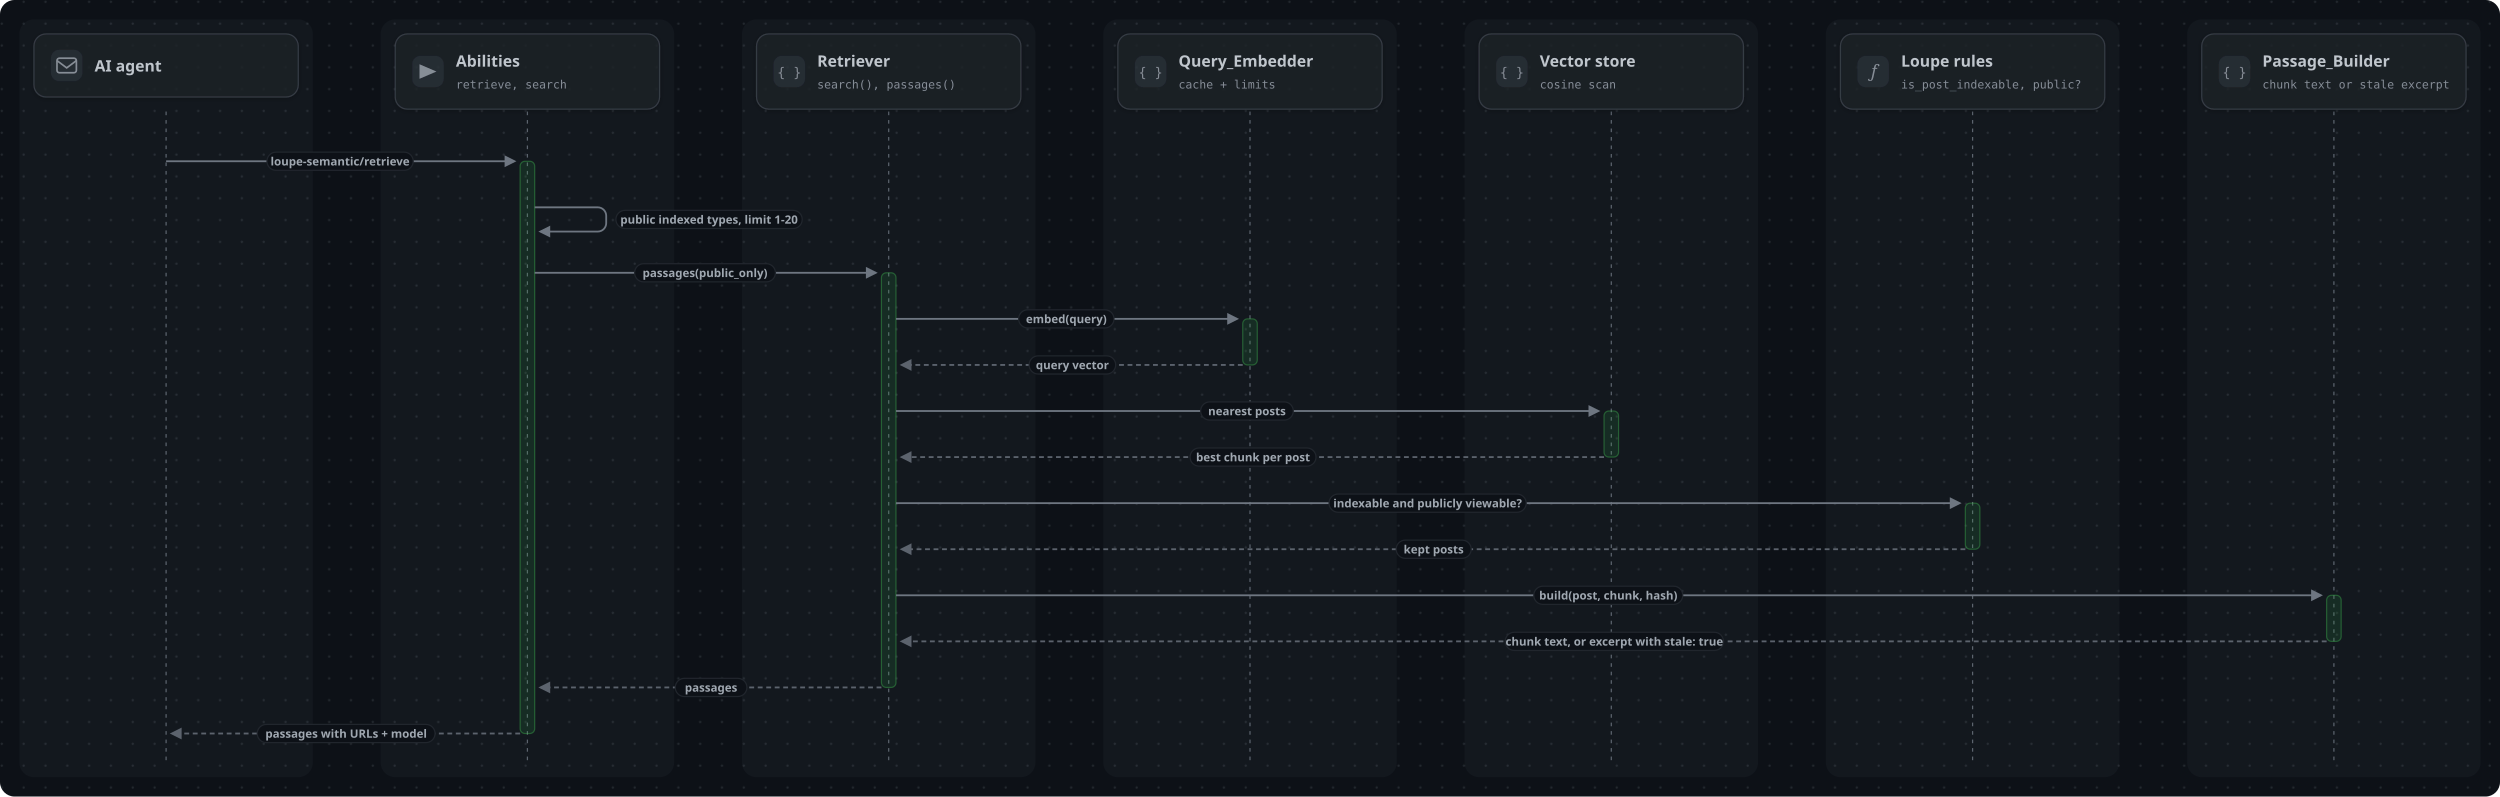
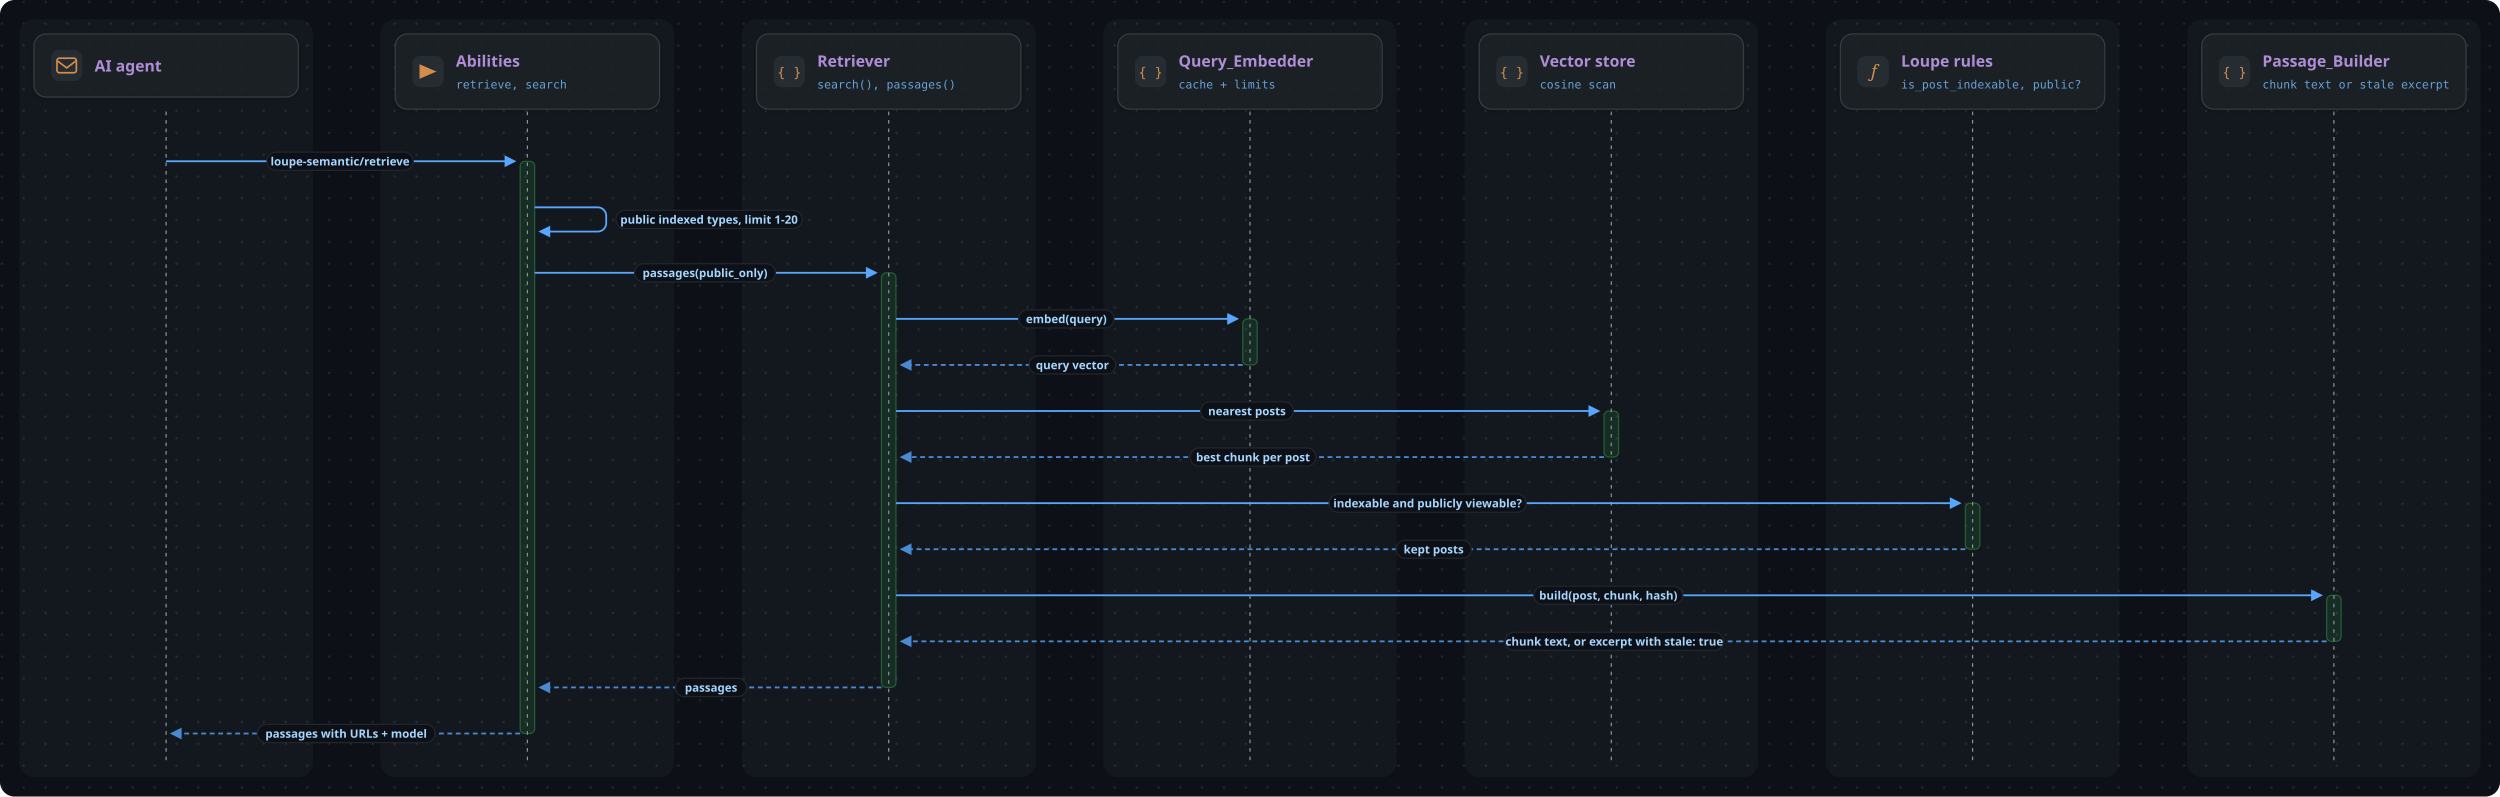
<svg xmlns="http://www.w3.org/2000/svg" viewBox="0 0 2062 657" width="2062" height="657" role="img" aria-label="RAG retrieval (current)" font-family="-apple-system, BlinkMacSystemFont, &quot;Segoe UI&quot;, &quot;Noto Sans&quot;, Helvetica, Arial, sans-serif">
  <defs>
    <pattern id="dots" width="18" height="18" patternUnits="userSpaceOnUse">
      <circle cx="1.5" cy="1.5" r="1" fill="rgba(110,118,129,.22)" />
    </pattern>
    <marker id="mk-added" viewBox="0 0 10 10" refX="8" refY="5" markerWidth="6.5" markerHeight="6.5" orient="auto-start-reverse">
      <path d="M0,0 L10,5 L0,10 z" fill="#3fb950" />
    </marker>
    <marker id="mko-added" viewBox="0 0 10 10" refX="10" refY="5" markerWidth="6.5" markerHeight="6.5" orient="auto-start-reverse">
      <path d="M2,1 L10,5 L2,9" fill="none" stroke="#3fb950" stroke-width="1.6" stroke-linecap="round" stroke-linejoin="round" />
    </marker>
    <marker id="mk-modified" viewBox="0 0 10 10" refX="8" refY="5" markerWidth="6.5" markerHeight="6.5" orient="auto-start-reverse">
      <path d="M0,0 L10,5 L0,10 z" fill="#d29922" />
    </marker>
    <marker id="mko-modified" viewBox="0 0 10 10" refX="10" refY="5" markerWidth="6.5" markerHeight="6.5" orient="auto-start-reverse">
      <path d="M2,1 L10,5 L2,9" fill="none" stroke="#d29922" stroke-width="1.6" stroke-linecap="round" stroke-linejoin="round" />
    </marker>
    <marker id="mk-removed" viewBox="0 0 10 10" refX="8" refY="5" markerWidth="6.5" markerHeight="6.5" orient="auto-start-reverse">
      <path d="M0,0 L10,5 L0,10 z" fill="#f85149" />
    </marker>
    <marker id="mko-removed" viewBox="0 0 10 10" refX="10" refY="5" markerWidth="6.5" markerHeight="6.5" orient="auto-start-reverse">
      <path d="M2,1 L10,5 L2,9" fill="none" stroke="#f85149" stroke-width="1.6" stroke-linecap="round" stroke-linejoin="round" />
    </marker>
    <marker id="mk-neutral" viewBox="0 0 10 10" refX="8" refY="5" markerWidth="6.5" markerHeight="6.5" orient="auto-start-reverse">
-       <path d="M0,0 L10,5 L0,10 z" fill="#6e7681" />
+       <path d="M0,0 L10,5 L0,10 z" fill="#58a6ff" />
    </marker>
    <marker id="mko-neutral" viewBox="0 0 10 10" refX="10" refY="5" markerWidth="6.5" markerHeight="6.5" orient="auto-start-reverse">
-       <path d="M2,1 L10,5 L2,9" fill="none" stroke="#6e7681" stroke-width="1.6" stroke-linecap="round" stroke-linejoin="round" />
+       <path d="M2,1 L10,5 L2,9" fill="none" stroke="#58a6ff" stroke-width="1.6" stroke-linecap="round" stroke-linejoin="round" />
    </marker>
  </defs>
  <rect x="0" y="0" width="2062" height="657" rx="12" fill="#0d1117" />
  <rect x="0" y="0" width="2062" height="657" rx="12" fill="url(#dots)" />
  <g transform="translate(12,10)">
    <g>
      <rect class="lanebox" x="4" y="6" width="242" height="625" rx="12" fill="rgba(110,118,129,.07)" />
      <rect class="lanebox" x="302" y="6" width="242" height="625" rx="12" fill="rgba(110,118,129,.07)" />
      <rect class="lanebox" x="600" y="6" width="242" height="625" rx="12" fill="rgba(110,118,129,.07)" />
      <rect class="lanebox" x="898" y="6" width="242" height="625" rx="12" fill="rgba(110,118,129,.07)" />
      <rect class="lanebox" x="1196" y="6" width="242" height="625" rx="12" fill="rgba(110,118,129,.07)" />
      <rect class="lanebox" x="1494" y="6" width="242" height="625" rx="12" fill="rgba(110,118,129,.07)" />
      <rect class="lanebox" x="1792" y="6" width="242" height="625" rx="12" fill="rgba(110,118,129,.07)" />
    </g>
    <g>
-       <line class="lifeline" x1="125" y1="82" x2="125" y2="619" stroke="#5c646e" stroke-width="1" stroke-dasharray="3 4" />
-       <line class="lifeline" x1="423" y1="82" x2="423" y2="619" stroke="#5c646e" stroke-width="1" stroke-dasharray="3 4" />
+       <line class="lifeline" x1="125" y1="82" x2="125" y2="619" stroke="#8b949e" stroke-width="1" stroke-dasharray="3 4" />
+       <line class="lifeline" x1="423" y1="82" x2="423" y2="619" stroke="#8b949e" stroke-width="1" stroke-dasharray="3 4" />
      <rect class="actbar" x="417" y="123" width="12" height="472" rx="4" fill="rgba(46,160,67,.15)" stroke="rgba(63,185,80,.4)" />
-       <line class="lifeline" x1="721" y1="82" x2="721" y2="619" stroke="#5c646e" stroke-width="1" stroke-dasharray="3 4" />
+       <line class="lifeline" x1="721" y1="82" x2="721" y2="619" stroke="#8b949e" stroke-width="1" stroke-dasharray="3 4" />
      <rect class="actbar" x="715" y="215" width="12" height="342" rx="4" fill="rgba(46,160,67,.15)" stroke="rgba(63,185,80,.4)" />
-       <line class="lifeline" x1="1019" y1="82" x2="1019" y2="619" stroke="#5c646e" stroke-width="1" stroke-dasharray="3 4" />
+       <line class="lifeline" x1="1019" y1="82" x2="1019" y2="619" stroke="#8b949e" stroke-width="1" stroke-dasharray="3 4" />
      <rect class="actbar" x="1013" y="253" width="12" height="38" rx="4" fill="rgba(46,160,67,.15)" stroke="rgba(63,185,80,.4)" />
-       <line class="lifeline" x1="1317" y1="82" x2="1317" y2="619" stroke="#5c646e" stroke-width="1" stroke-dasharray="3 4" />
+       <line class="lifeline" x1="1317" y1="82" x2="1317" y2="619" stroke="#8b949e" stroke-width="1" stroke-dasharray="3 4" />
      <rect class="actbar" x="1311" y="329" width="12" height="38" rx="4" fill="rgba(46,160,67,.15)" stroke="rgba(63,185,80,.4)" />
-       <line class="lifeline" x1="1615" y1="82" x2="1615" y2="619" stroke="#5c646e" stroke-width="1" stroke-dasharray="3 4" />
+       <line class="lifeline" x1="1615" y1="82" x2="1615" y2="619" stroke="#8b949e" stroke-width="1" stroke-dasharray="3 4" />
      <rect class="actbar" x="1609" y="405" width="12" height="38" rx="4" fill="rgba(46,160,67,.15)" stroke="rgba(63,185,80,.4)" />
-       <line class="lifeline" x1="1913" y1="82" x2="1913" y2="619" stroke="#5c646e" stroke-width="1" stroke-dasharray="3 4" />
+       <line class="lifeline" x1="1913" y1="82" x2="1913" y2="619" stroke="#8b949e" stroke-width="1" stroke-dasharray="3 4" />
      <rect class="actbar" x="1907" y="481" width="12" height="38" rx="4" fill="rgba(46,160,67,.15)" stroke="rgba(63,185,80,.4)" />
    </g>
    <g>
      <g class="cardsh context" filter="drop-shadow(0 1px 2px rgba(0,0,0,.28))" opacity="0.82">
        <rect class="card" x="16" y="18" width="218" height="52" rx="10" fill="#1c2128" stroke-width="1" stroke="#3d444d" />
        <rect class="chip" x="30" y="31" width="26" height="26" rx="7" fill="rgba(110,118,129,.18)" />
        <g>
-           <rect class="glyph-stroke" x="35" y="38" width="16" height="12" rx="2" stroke="#a0a8b1" stroke-width="1.4" fill="none" />
-           <path class="glyph-stroke" d="M35,40 l8,6 8,-6" stroke="#a0a8b1" stroke-width="1.4" fill="none" />
-         </g>
-         <text class="ntitle" x="66" y="49" font-size="13" font-weight="600" fill="#e6edf3">AI agent</text>
+           <rect class="glyph-stroke" x="35" y="38" width="16" height="12" rx="2" stroke="#ffa657" stroke-width="1.4" fill="none" />
+           <path class="glyph-stroke" d="M35,40 l8,6 8,-6" stroke="#ffa657" stroke-width="1.4" fill="none" />
+         </g>
+         <text class="ntitle" x="66" y="49" font-size="13" font-weight="600" fill="#d2a8ff">AI agent</text>
      </g>
      <g class="cardsh context" filter="drop-shadow(0 1px 2px rgba(0,0,0,.28))" opacity="0.82">
        <rect class="card" x="314" y="18" width="218" height="62" rx="10" fill="#1c2128" stroke-width="1" stroke="#3d444d" />
        <rect class="chip" x="328" y="36" width="26" height="26" rx="7" fill="rgba(110,118,129,.18)" />
        <g>
-           <path class="glyph" fill="#a0a8b1" d="M334,43 L348,49 L334,55 Z" />
-         </g>
-         <text class="ntitle" x="364" y="45" font-size="13" font-weight="600" fill="#e6edf3">Abilities</text>
-         <text class="nsub" x="364" y="63" font-size="9.5" fill="#a0a8b1" font-family="ui-monospace, SFMono-Regular, &quot;SF Mono&quot;, Menlo, Consolas, monospace">retrieve, search</text>
+           <path class="glyph" fill="#ffa657" d="M334,43 L348,49 L334,55 Z" />
+         </g>
+         <text class="ntitle" x="364" y="45" font-size="13" font-weight="600" fill="#d2a8ff">Abilities</text>
+         <text class="nsub" x="364" y="63" font-size="9.5" fill="#79c0ff" font-family="ui-monospace, SFMono-Regular, &quot;SF Mono&quot;, Menlo, Consolas, monospace">retrieve, search</text>
      </g>
      <g class="cardsh context" filter="drop-shadow(0 1px 2px rgba(0,0,0,.28))" opacity="0.82">
        <rect class="card" x="612" y="18" width="218" height="62" rx="10" fill="#1c2128" stroke-width="1" stroke="#3d444d" />
        <rect class="chip" x="626" y="36" width="26" height="26" rx="7" fill="rgba(110,118,129,.18)" />
        <g>
-           <text class="glyph" x="639" y="53.5" text-anchor="middle" fill="#a0a8b1" font-size="11" font-family="ui-monospace, SFMono-Regular, &quot;SF Mono&quot;, Menlo, Consolas, monospace">{ }</text>
-         </g>
-         <text class="ntitle" x="662" y="45" font-size="13" font-weight="600" fill="#e6edf3">Retriever</text>
-         <text class="nsub" x="662" y="63" font-size="9.5" fill="#a0a8b1" font-family="ui-monospace, SFMono-Regular, &quot;SF Mono&quot;, Menlo, Consolas, monospace">search(), passages()</text>
+           <text class="glyph" x="639" y="53.5" text-anchor="middle" fill="#ffa657" font-size="11" font-family="ui-monospace, SFMono-Regular, &quot;SF Mono&quot;, Menlo, Consolas, monospace">{ }</text>
+         </g>
+         <text class="ntitle" x="662" y="45" font-size="13" font-weight="600" fill="#d2a8ff">Retriever</text>
+         <text class="nsub" x="662" y="63" font-size="9.5" fill="#79c0ff" font-family="ui-monospace, SFMono-Regular, &quot;SF Mono&quot;, Menlo, Consolas, monospace">search(), passages()</text>
      </g>
      <g class="cardsh context" filter="drop-shadow(0 1px 2px rgba(0,0,0,.28))" opacity="0.82">
        <rect class="card" x="910" y="18" width="218" height="62" rx="10" fill="#1c2128" stroke-width="1" stroke="#3d444d" />
        <rect class="chip" x="924" y="36" width="26" height="26" rx="7" fill="rgba(110,118,129,.18)" />
        <g>
-           <text class="glyph" x="937" y="53.5" text-anchor="middle" fill="#a0a8b1" font-size="11" font-family="ui-monospace, SFMono-Regular, &quot;SF Mono&quot;, Menlo, Consolas, monospace">{ }</text>
-         </g>
-         <text class="ntitle" x="960" y="45" font-size="13" font-weight="600" fill="#e6edf3">Query_Embedder</text>
-         <text class="nsub" x="960" y="63" font-size="9.5" fill="#a0a8b1" font-family="ui-monospace, SFMono-Regular, &quot;SF Mono&quot;, Menlo, Consolas, monospace">cache + limits</text>
+           <text class="glyph" x="937" y="53.5" text-anchor="middle" fill="#ffa657" font-size="11" font-family="ui-monospace, SFMono-Regular, &quot;SF Mono&quot;, Menlo, Consolas, monospace">{ }</text>
+         </g>
+         <text class="ntitle" x="960" y="45" font-size="13" font-weight="600" fill="#d2a8ff">Query_Embedder</text>
+         <text class="nsub" x="960" y="63" font-size="9.5" fill="#79c0ff" font-family="ui-monospace, SFMono-Regular, &quot;SF Mono&quot;, Menlo, Consolas, monospace">cache + limits</text>
      </g>
      <g class="cardsh context" filter="drop-shadow(0 1px 2px rgba(0,0,0,.28))" opacity="0.82">
        <rect class="card" x="1208" y="18" width="218" height="62" rx="10" fill="#1c2128" stroke-width="1" stroke="#3d444d" />
        <rect class="chip" x="1222" y="36" width="26" height="26" rx="7" fill="rgba(110,118,129,.18)" />
        <g>
-           <text class="glyph" x="1235" y="53.5" text-anchor="middle" fill="#a0a8b1" font-size="11" font-family="ui-monospace, SFMono-Regular, &quot;SF Mono&quot;, Menlo, Consolas, monospace">{ }</text>
-         </g>
-         <text class="ntitle" x="1258" y="45" font-size="13" font-weight="600" fill="#e6edf3">Vector store</text>
-         <text class="nsub" x="1258" y="63" font-size="9.5" fill="#a0a8b1" font-family="ui-monospace, SFMono-Regular, &quot;SF Mono&quot;, Menlo, Consolas, monospace">cosine scan</text>
+           <text class="glyph" x="1235" y="53.5" text-anchor="middle" fill="#ffa657" font-size="11" font-family="ui-monospace, SFMono-Regular, &quot;SF Mono&quot;, Menlo, Consolas, monospace">{ }</text>
+         </g>
+         <text class="ntitle" x="1258" y="45" font-size="13" font-weight="600" fill="#d2a8ff">Vector store</text>
+         <text class="nsub" x="1258" y="63" font-size="9.5" fill="#79c0ff" font-family="ui-monospace, SFMono-Regular, &quot;SF Mono&quot;, Menlo, Consolas, monospace">cosine scan</text>
      </g>
      <g class="cardsh context" filter="drop-shadow(0 1px 2px rgba(0,0,0,.28))" opacity="0.82">
        <rect class="card" x="1506" y="18" width="218" height="62" rx="10" fill="#1c2128" stroke-width="1" stroke="#3d444d" />
        <rect class="chip" x="1520" y="36" width="26" height="26" rx="7" fill="rgba(110,118,129,.18)" />
        <g>
-           <text class="glyph" x="1533" y="53.5" text-anchor="middle" fill="#a0a8b1" font-size="14" font-style="italic" font-family="Georgia,serif">ƒ</text>
-         </g>
-         <text class="ntitle" x="1556" y="45" font-size="13" font-weight="600" fill="#e6edf3">Loupe rules</text>
-         <text class="nsub" x="1556" y="63" font-size="9.5" fill="#a0a8b1" font-family="ui-monospace, SFMono-Regular, &quot;SF Mono&quot;, Menlo, Consolas, monospace">is_post_indexable, public?</text>
+           <text class="glyph" x="1533" y="53.5" text-anchor="middle" fill="#ffa657" font-size="14" font-style="italic" font-family="Georgia,serif">ƒ</text>
+         </g>
+         <text class="ntitle" x="1556" y="45" font-size="13" font-weight="600" fill="#d2a8ff">Loupe rules</text>
+         <text class="nsub" x="1556" y="63" font-size="9.5" fill="#79c0ff" font-family="ui-monospace, SFMono-Regular, &quot;SF Mono&quot;, Menlo, Consolas, monospace">is_post_indexable, public?</text>
      </g>
      <g class="cardsh context" filter="drop-shadow(0 1px 2px rgba(0,0,0,.28))" opacity="0.82">
        <rect class="card" x="1804" y="18" width="218" height="62" rx="10" fill="#1c2128" stroke-width="1" stroke="#3d444d" />
        <rect class="chip" x="1818" y="36" width="26" height="26" rx="7" fill="rgba(110,118,129,.18)" />
        <g>
-           <text class="glyph" x="1831" y="53.5" text-anchor="middle" fill="#a0a8b1" font-size="11" font-family="ui-monospace, SFMono-Regular, &quot;SF Mono&quot;, Menlo, Consolas, monospace">{ }</text>
-         </g>
-         <text class="ntitle" x="1854" y="45" font-size="13" font-weight="600" fill="#e6edf3">Passage_Builder</text>
-         <text class="nsub" x="1854" y="63" font-size="9.5" fill="#a0a8b1" font-family="ui-monospace, SFMono-Regular, &quot;SF Mono&quot;, Menlo, Consolas, monospace">chunk text or stale excerpt</text>
-       </g>
-     </g>
-     <g>
-       <path class="msg edge-neutral" d="M125,123 L412,123" marker-end="url(#mk-neutral)" fill="none" stroke="#6e7681" stroke-width="1.5" />
-       <circle r="2.6" fill="#6e7681" opacity="0">
+           <text class="glyph" x="1831" y="53.5" text-anchor="middle" fill="#ffa657" font-size="11" font-family="ui-monospace, SFMono-Regular, &quot;SF Mono&quot;, Menlo, Consolas, monospace">{ }</text>
+         </g>
+         <text class="ntitle" x="1854" y="45" font-size="13" font-weight="600" fill="#d2a8ff">Passage_Builder</text>
+         <text class="nsub" x="1854" y="63" font-size="9.5" fill="#79c0ff" font-family="ui-monospace, SFMono-Regular, &quot;SF Mono&quot;, Menlo, Consolas, monospace">chunk text or stale excerpt</text>
+       </g>
+     </g>
+     <g>
+       <path class="msg edge-neutral" d="M125,123 L412,123" marker-end="url(#mk-neutral)" fill="none" stroke="#58a6ff" stroke-width="1.5" />
+       <circle r="2.6" fill="#58a6ff" opacity="0">
        <animateMotion dur="16s" repeatCount="indefinite" keyPoints="0;0;1;1" keyTimes="0;0;0.077;1" calcMode="linear" path="M125,123 L412,123" />
        <animate attributeName="opacity" dur="16s" repeatCount="indefinite" values="0;0;1;1;0;0" keyTimes="0;0;0.006;0.071;0.077;1" />
      </circle>
-       <path class="msg edge-neutral" d="M429,161 h52 a7,7 0 0 1 7,7 v6 a7,7 0 0 1 -7,7 h-47" marker-end="url(#mk-neutral)" fill="none" stroke="#6e7681" stroke-width="1.5" />
-       <circle r="2.6" fill="#6e7681" opacity="0">
+       <path class="msg edge-neutral" d="M429,161 h52 a7,7 0 0 1 7,7 v6 a7,7 0 0 1 -7,7 h-47" marker-end="url(#mk-neutral)" fill="none" stroke="#58a6ff" stroke-width="1.5" />
+       <circle r="2.6" fill="#58a6ff" opacity="0">
        <animateMotion dur="16s" repeatCount="indefinite" keyPoints="0;0;1;1" keyTimes="0;0.077;0.154;1" calcMode="linear" path="M429,161 h52 a7,7 0 0 1 7,7 v6 a7,7 0 0 1 -7,7 h-47" />
        <animate attributeName="opacity" dur="16s" repeatCount="indefinite" values="0;0;1;1;0;0" keyTimes="0;0.077;0.083;0.148;0.154;1" />
      </circle>
-       <path class="msg edge-neutral" d="M429,215 L710,215" marker-end="url(#mk-neutral)" fill="none" stroke="#6e7681" stroke-width="1.5" />
-       <circle r="2.6" fill="#6e7681" opacity="0">
+       <path class="msg edge-neutral" d="M429,215 L710,215" marker-end="url(#mk-neutral)" fill="none" stroke="#58a6ff" stroke-width="1.5" />
+       <circle r="2.6" fill="#58a6ff" opacity="0">
        <animateMotion dur="16s" repeatCount="indefinite" keyPoints="0;0;1;1" keyTimes="0;0.154;0.231;1" calcMode="linear" path="M429,215 L710,215" />
        <animate attributeName="opacity" dur="16s" repeatCount="indefinite" values="0;0;1;1;0;0" keyTimes="0;0.154;0.16;0.225;0.231;1" />
      </circle>
-       <path class="msg edge-neutral" d="M727,253 L1008,253" marker-end="url(#mk-neutral)" fill="none" stroke="#6e7681" stroke-width="1.5" />
-       <circle r="2.6" fill="#6e7681" opacity="0">
+       <path class="msg edge-neutral" d="M727,253 L1008,253" marker-end="url(#mk-neutral)" fill="none" stroke="#58a6ff" stroke-width="1.5" />
+       <circle r="2.6" fill="#58a6ff" opacity="0">
        <animateMotion dur="16s" repeatCount="indefinite" keyPoints="0;0;1;1" keyTimes="0;0.231;0.308;1" calcMode="linear" path="M727,253 L1008,253" />
        <animate attributeName="opacity" dur="16s" repeatCount="indefinite" values="0;0;1;1;0;0" keyTimes="0;0.231;0.237;0.301;0.308;1" />
      </circle>
-       <path class="msg edge-neutral msg-return" d="M1013,291 L732,291" marker-end="url(#mk-neutral)" fill="none" stroke="#6e7681" stroke-width="1.5" stroke-dasharray="4 3" opacity="0.8" />
-       <circle r="2.6" fill="#6e7681" opacity="0">
+       <path class="msg edge-neutral msg-return" d="M1013,291 L732,291" marker-end="url(#mk-neutral)" fill="none" stroke="#58a6ff" stroke-width="1.5" stroke-dasharray="4 3" opacity="0.8" />
+       <circle r="2.6" fill="#58a6ff" opacity="0">
        <animateMotion dur="16s" repeatCount="indefinite" keyPoints="0;0;1;1" keyTimes="0;0.308;0.385;1" calcMode="linear" path="M1013,291 L732,291" />
        <animate attributeName="opacity" dur="16s" repeatCount="indefinite" values="0;0;1;1;0;0" keyTimes="0;0.308;0.314;0.379;0.385;1" />
      </circle>
-       <path class="msg edge-neutral" d="M727,329 L1306,329" marker-end="url(#mk-neutral)" fill="none" stroke="#6e7681" stroke-width="1.5" />
-       <circle r="2.6" fill="#6e7681" opacity="0">
+       <path class="msg edge-neutral" d="M727,329 L1306,329" marker-end="url(#mk-neutral)" fill="none" stroke="#58a6ff" stroke-width="1.5" />
+       <circle r="2.6" fill="#58a6ff" opacity="0">
        <animateMotion dur="16s" repeatCount="indefinite" keyPoints="0;0;1;1" keyTimes="0;0.385;0.462;1" calcMode="linear" path="M727,329 L1306,329" />
        <animate attributeName="opacity" dur="16s" repeatCount="indefinite" values="0;0;1;1;0;0" keyTimes="0;0.385;0.391;0.455;0.462;1" />
      </circle>
-       <path class="msg edge-neutral msg-return" d="M1311,367 L732,367" marker-end="url(#mk-neutral)" fill="none" stroke="#6e7681" stroke-width="1.5" stroke-dasharray="4 3" opacity="0.8" />
-       <circle r="2.6" fill="#6e7681" opacity="0">
+       <path class="msg edge-neutral msg-return" d="M1311,367 L732,367" marker-end="url(#mk-neutral)" fill="none" stroke="#58a6ff" stroke-width="1.5" stroke-dasharray="4 3" opacity="0.8" />
+       <circle r="2.6" fill="#58a6ff" opacity="0">
        <animateMotion dur="16s" repeatCount="indefinite" keyPoints="0;0;1;1" keyTimes="0;0.462;0.538;1" calcMode="linear" path="M1311,367 L732,367" />
        <animate attributeName="opacity" dur="16s" repeatCount="indefinite" values="0;0;1;1;0;0" keyTimes="0;0.462;0.468;0.532;0.538;1" />
      </circle>
-       <path class="msg edge-neutral" d="M727,405 L1604,405" marker-end="url(#mk-neutral)" fill="none" stroke="#6e7681" stroke-width="1.5" />
-       <circle r="2.6" fill="#6e7681" opacity="0">
+       <path class="msg edge-neutral" d="M727,405 L1604,405" marker-end="url(#mk-neutral)" fill="none" stroke="#58a6ff" stroke-width="1.5" />
+       <circle r="2.6" fill="#58a6ff" opacity="0">
        <animateMotion dur="16s" repeatCount="indefinite" keyPoints="0;0;1;1" keyTimes="0;0.538;0.615;1" calcMode="linear" path="M727,405 L1604,405" />
        <animate attributeName="opacity" dur="16s" repeatCount="indefinite" values="0;0;1;1;0;0" keyTimes="0;0.538;0.545;0.609;0.615;1" />
      </circle>
-       <path class="msg edge-neutral msg-return" d="M1609,443 L732,443" marker-end="url(#mk-neutral)" fill="none" stroke="#6e7681" stroke-width="1.5" stroke-dasharray="4 3" opacity="0.8" />
-       <circle r="2.6" fill="#6e7681" opacity="0">
+       <path class="msg edge-neutral msg-return" d="M1609,443 L732,443" marker-end="url(#mk-neutral)" fill="none" stroke="#58a6ff" stroke-width="1.5" stroke-dasharray="4 3" opacity="0.8" />
+       <circle r="2.6" fill="#58a6ff" opacity="0">
        <animateMotion dur="16s" repeatCount="indefinite" keyPoints="0;0;1;1" keyTimes="0;0.615;0.692;1" calcMode="linear" path="M1609,443 L732,443" />
        <animate attributeName="opacity" dur="16s" repeatCount="indefinite" values="0;0;1;1;0;0" keyTimes="0;0.615;0.622;0.686;0.692;1" />
      </circle>
-       <path class="msg edge-neutral" d="M727,481 L1902,481" marker-end="url(#mk-neutral)" fill="none" stroke="#6e7681" stroke-width="1.5" />
-       <circle r="2.6" fill="#6e7681" opacity="0">
+       <path class="msg edge-neutral" d="M727,481 L1902,481" marker-end="url(#mk-neutral)" fill="none" stroke="#58a6ff" stroke-width="1.5" />
+       <circle r="2.6" fill="#58a6ff" opacity="0">
        <animateMotion dur="16s" repeatCount="indefinite" keyPoints="0;0;1;1" keyTimes="0;0.692;0.769;1" calcMode="linear" path="M727,481 L1902,481" />
        <animate attributeName="opacity" dur="16s" repeatCount="indefinite" values="0;0;1;1;0;0" keyTimes="0;0.692;0.699;0.763;0.769;1" />
      </circle>
-       <path class="msg edge-neutral msg-return" d="M1907,519 L732,519" marker-end="url(#mk-neutral)" fill="none" stroke="#6e7681" stroke-width="1.5" stroke-dasharray="4 3" opacity="0.8" />
-       <circle r="2.6" fill="#6e7681" opacity="0">
+       <path class="msg edge-neutral msg-return" d="M1907,519 L732,519" marker-end="url(#mk-neutral)" fill="none" stroke="#58a6ff" stroke-width="1.5" stroke-dasharray="4 3" opacity="0.8" />
+       <circle r="2.6" fill="#58a6ff" opacity="0">
        <animateMotion dur="16s" repeatCount="indefinite" keyPoints="0;0;1;1" keyTimes="0;0.769;0.846;1" calcMode="linear" path="M1907,519 L732,519" />
        <animate attributeName="opacity" dur="16s" repeatCount="indefinite" values="0;0;1;1;0;0" keyTimes="0;0.769;0.775;0.84;0.846;1" />
      </circle>
-       <path class="msg edge-neutral msg-return" d="M715,557 L434,557" marker-end="url(#mk-neutral)" fill="none" stroke="#6e7681" stroke-width="1.5" stroke-dasharray="4 3" opacity="0.8" />
-       <circle r="2.6" fill="#6e7681" opacity="0">
+       <path class="msg edge-neutral msg-return" d="M715,557 L434,557" marker-end="url(#mk-neutral)" fill="none" stroke="#58a6ff" stroke-width="1.5" stroke-dasharray="4 3" opacity="0.8" />
+       <circle r="2.6" fill="#58a6ff" opacity="0">
        <animateMotion dur="16s" repeatCount="indefinite" keyPoints="0;0;1;1" keyTimes="0;0.846;0.923;1" calcMode="linear" path="M715,557 L434,557" />
        <animate attributeName="opacity" dur="16s" repeatCount="indefinite" values="0;0;1;1;0;0" keyTimes="0;0.846;0.852;0.917;0.923;1" />
      </circle>
-       <path class="msg edge-neutral msg-return" d="M417,595 L130,595" marker-end="url(#mk-neutral)" fill="none" stroke="#6e7681" stroke-width="1.5" stroke-dasharray="4 3" opacity="0.8" />
-       <circle r="2.6" fill="#6e7681" opacity="0">
+       <path class="msg edge-neutral msg-return" d="M417,595 L130,595" marker-end="url(#mk-neutral)" fill="none" stroke="#58a6ff" stroke-width="1.5" stroke-dasharray="4 3" opacity="0.8" />
+       <circle r="2.6" fill="#58a6ff" opacity="0">
        <animateMotion dur="16s" repeatCount="indefinite" keyPoints="0;0;1;1" keyTimes="0;0.923;1;1" calcMode="linear" path="M417,595 L130,595" />
        <animate attributeName="opacity" dur="16s" repeatCount="indefinite" values="0;0;1;1;0;0" keyTimes="0;0.923;0.929;0.994;1;1" />
      </circle>
    </g>
    <g>
      <g>
        <rect class="lpill" x="208.18" y="115.5" width="120.65" height="15" rx="7.5" fill="#0d1117" stroke="#21262d" stroke-width="1" />
-         <text class="ltext" x="268.5" y="126.5" text-anchor="middle" font-size="9.5" font-weight="600" fill="#a0a8b1">loupe-semantic/retrieve</text>
+         <text class="ltext" x="268.5" y="126.5" text-anchor="middle" font-size="9.5" font-weight="600" fill="#a5d6ff">loupe-semantic/retrieve</text>
      </g>
      <g>
        <rect class="lpill" x="496" y="163.5" width="153.68" height="15" rx="7.5" fill="#0d1117" stroke="#21262d" stroke-width="1" />
-         <text class="ltext" x="572.84" y="174.5" text-anchor="middle" font-size="9.5" font-weight="600" fill="#a0a8b1">public indexed types, limit 1-20</text>
+         <text class="ltext" x="572.84" y="174.5" text-anchor="middle" font-size="9.5" font-weight="600" fill="#a5d6ff">public indexed types, limit 1-20</text>
      </g>
      <g>
        <rect class="lpill" x="511.41" y="207.5" width="116.18" height="15" rx="7.5" fill="#0d1117" stroke="#21262d" stroke-width="1" />
-         <text class="ltext" x="569.5" y="218.5" text-anchor="middle" font-size="9.5" font-weight="600" fill="#a0a8b1">passages(public_only)</text>
+         <text class="ltext" x="569.5" y="218.5" text-anchor="middle" font-size="9.5" font-weight="600" fill="#a5d6ff">passages(public_only)</text>
      </g>
      <g>
        <rect class="lpill" x="828.16" y="245.5" width="78.68" height="15" rx="7.5" fill="#0d1117" stroke="#21262d" stroke-width="1" />
-         <text class="ltext" x="867.5" y="256.5" text-anchor="middle" font-size="9.5" font-weight="600" fill="#a0a8b1">embed(query)</text>
+         <text class="ltext" x="867.5" y="256.5" text-anchor="middle" font-size="9.5" font-weight="600" fill="#a5d6ff">embed(query)</text>
      </g>
      <g>
        <rect class="lpill" x="836.8" y="283.5" width="71.41" height="15" rx="7.5" fill="#0d1117" stroke="#21262d" stroke-width="1" />
-         <text class="ltext" x="872.5" y="294.5" text-anchor="middle" font-size="9.5" font-weight="600" fill="#a0a8b1">query vector</text>
+         <text class="ltext" x="872.5" y="294.5" text-anchor="middle" font-size="9.5" font-weight="600" fill="#a5d6ff">query vector</text>
      </g>
      <g>
        <rect class="lpill" x="978.28" y="321.5" width="76.45" height="15" rx="7.5" fill="#0d1117" stroke="#21262d" stroke-width="1" />
-         <text class="ltext" x="1016.5" y="332.5" text-anchor="middle" font-size="9.5" font-weight="600" fill="#a0a8b1">nearest posts</text>
+         <text class="ltext" x="1016.5" y="332.5" text-anchor="middle" font-size="9.5" font-weight="600" fill="#a5d6ff">nearest posts</text>
      </g>
      <g>
        <rect class="lpill" x="969.56" y="359.5" width="103.88" height="15" rx="7.5" fill="#0d1117" stroke="#21262d" stroke-width="1" />
-         <text class="ltext" x="1021.5" y="370.5" text-anchor="middle" font-size="9.5" font-weight="600" fill="#a0a8b1">best chunk per post</text>
+         <text class="ltext" x="1021.5" y="370.5" text-anchor="middle" font-size="9.5" font-weight="600" fill="#a5d6ff">best chunk per post</text>
      </g>
      <g>
        <rect class="lpill" x="1084.18" y="397.5" width="162.64" height="15" rx="7.5" fill="#0d1117" stroke="#21262d" stroke-width="1" />
-         <text class="ltext" x="1165.5" y="408.5" text-anchor="middle" font-size="9.5" font-weight="600" fill="#a0a8b1">indexable and publicly viewable?</text>
+         <text class="ltext" x="1165.5" y="408.5" text-anchor="middle" font-size="9.5" font-weight="600" fill="#a5d6ff">indexable and publicly viewable?</text>
      </g>
      <g>
        <rect class="lpill" x="1139.55" y="435.5" width="61.9" height="15" rx="7.5" fill="#0d1117" stroke="#21262d" stroke-width="1" />
-         <text class="ltext" x="1170.5" y="446.5" text-anchor="middle" font-size="9.5" font-weight="600" fill="#a0a8b1">kept posts</text>
+         <text class="ltext" x="1170.5" y="446.5" text-anchor="middle" font-size="9.5" font-weight="600" fill="#a5d6ff">kept posts</text>
      </g>
      <g>
        <rect class="lpill" x="1253.05" y="473.5" width="122.9" height="15" rx="7.5" fill="#0d1117" stroke="#21262d" stroke-width="1" />
-         <text class="ltext" x="1314.5" y="484.5" text-anchor="middle" font-size="9.5" font-weight="600" fill="#a0a8b1">build(post, chunk, hash)</text>
+         <text class="ltext" x="1314.5" y="484.5" text-anchor="middle" font-size="9.5" font-weight="600" fill="#a5d6ff">build(post, chunk, hash)</text>
      </g>
      <g>
        <rect class="lpill" x="1229.51" y="511.5" width="179.99" height="15" rx="7.5" fill="#0d1117" stroke="#21262d" stroke-width="1" />
-         <text class="ltext" x="1319.5" y="522.5" text-anchor="middle" font-size="9.5" font-weight="600" fill="#a0a8b1">chunk text, or excerpt with stale: true</text>
+         <text class="ltext" x="1319.5" y="522.5" text-anchor="middle" font-size="9.5" font-weight="600" fill="#a5d6ff">chunk text, or excerpt with stale: true</text>
      </g>
      <g>
        <rect class="lpill" x="544.95" y="549.5" width="59.1" height="15" rx="7.5" fill="#0d1117" stroke="#21262d" stroke-width="1" />
-         <text class="ltext" x="574.5" y="560.5" text-anchor="middle" font-size="9.5" font-weight="600" fill="#a0a8b1">passages</text>
+         <text class="ltext" x="574.5" y="560.5" text-anchor="middle" font-size="9.5" font-weight="600" fill="#a5d6ff">passages</text>
      </g>
      <g>
        <rect class="lpill" x="200.16" y="587.5" width="146.68" height="15" rx="7.5" fill="#0d1117" stroke="#21262d" stroke-width="1" />
-         <text class="ltext" x="273.5" y="598.5" text-anchor="middle" font-size="9.5" font-weight="600" fill="#a0a8b1">passages with URLs + model</text>
+         <text class="ltext" x="273.5" y="598.5" text-anchor="middle" font-size="9.5" font-weight="600" fill="#a5d6ff">passages with URLs + model</text>
      </g>
    </g>
  </g>
</svg>
